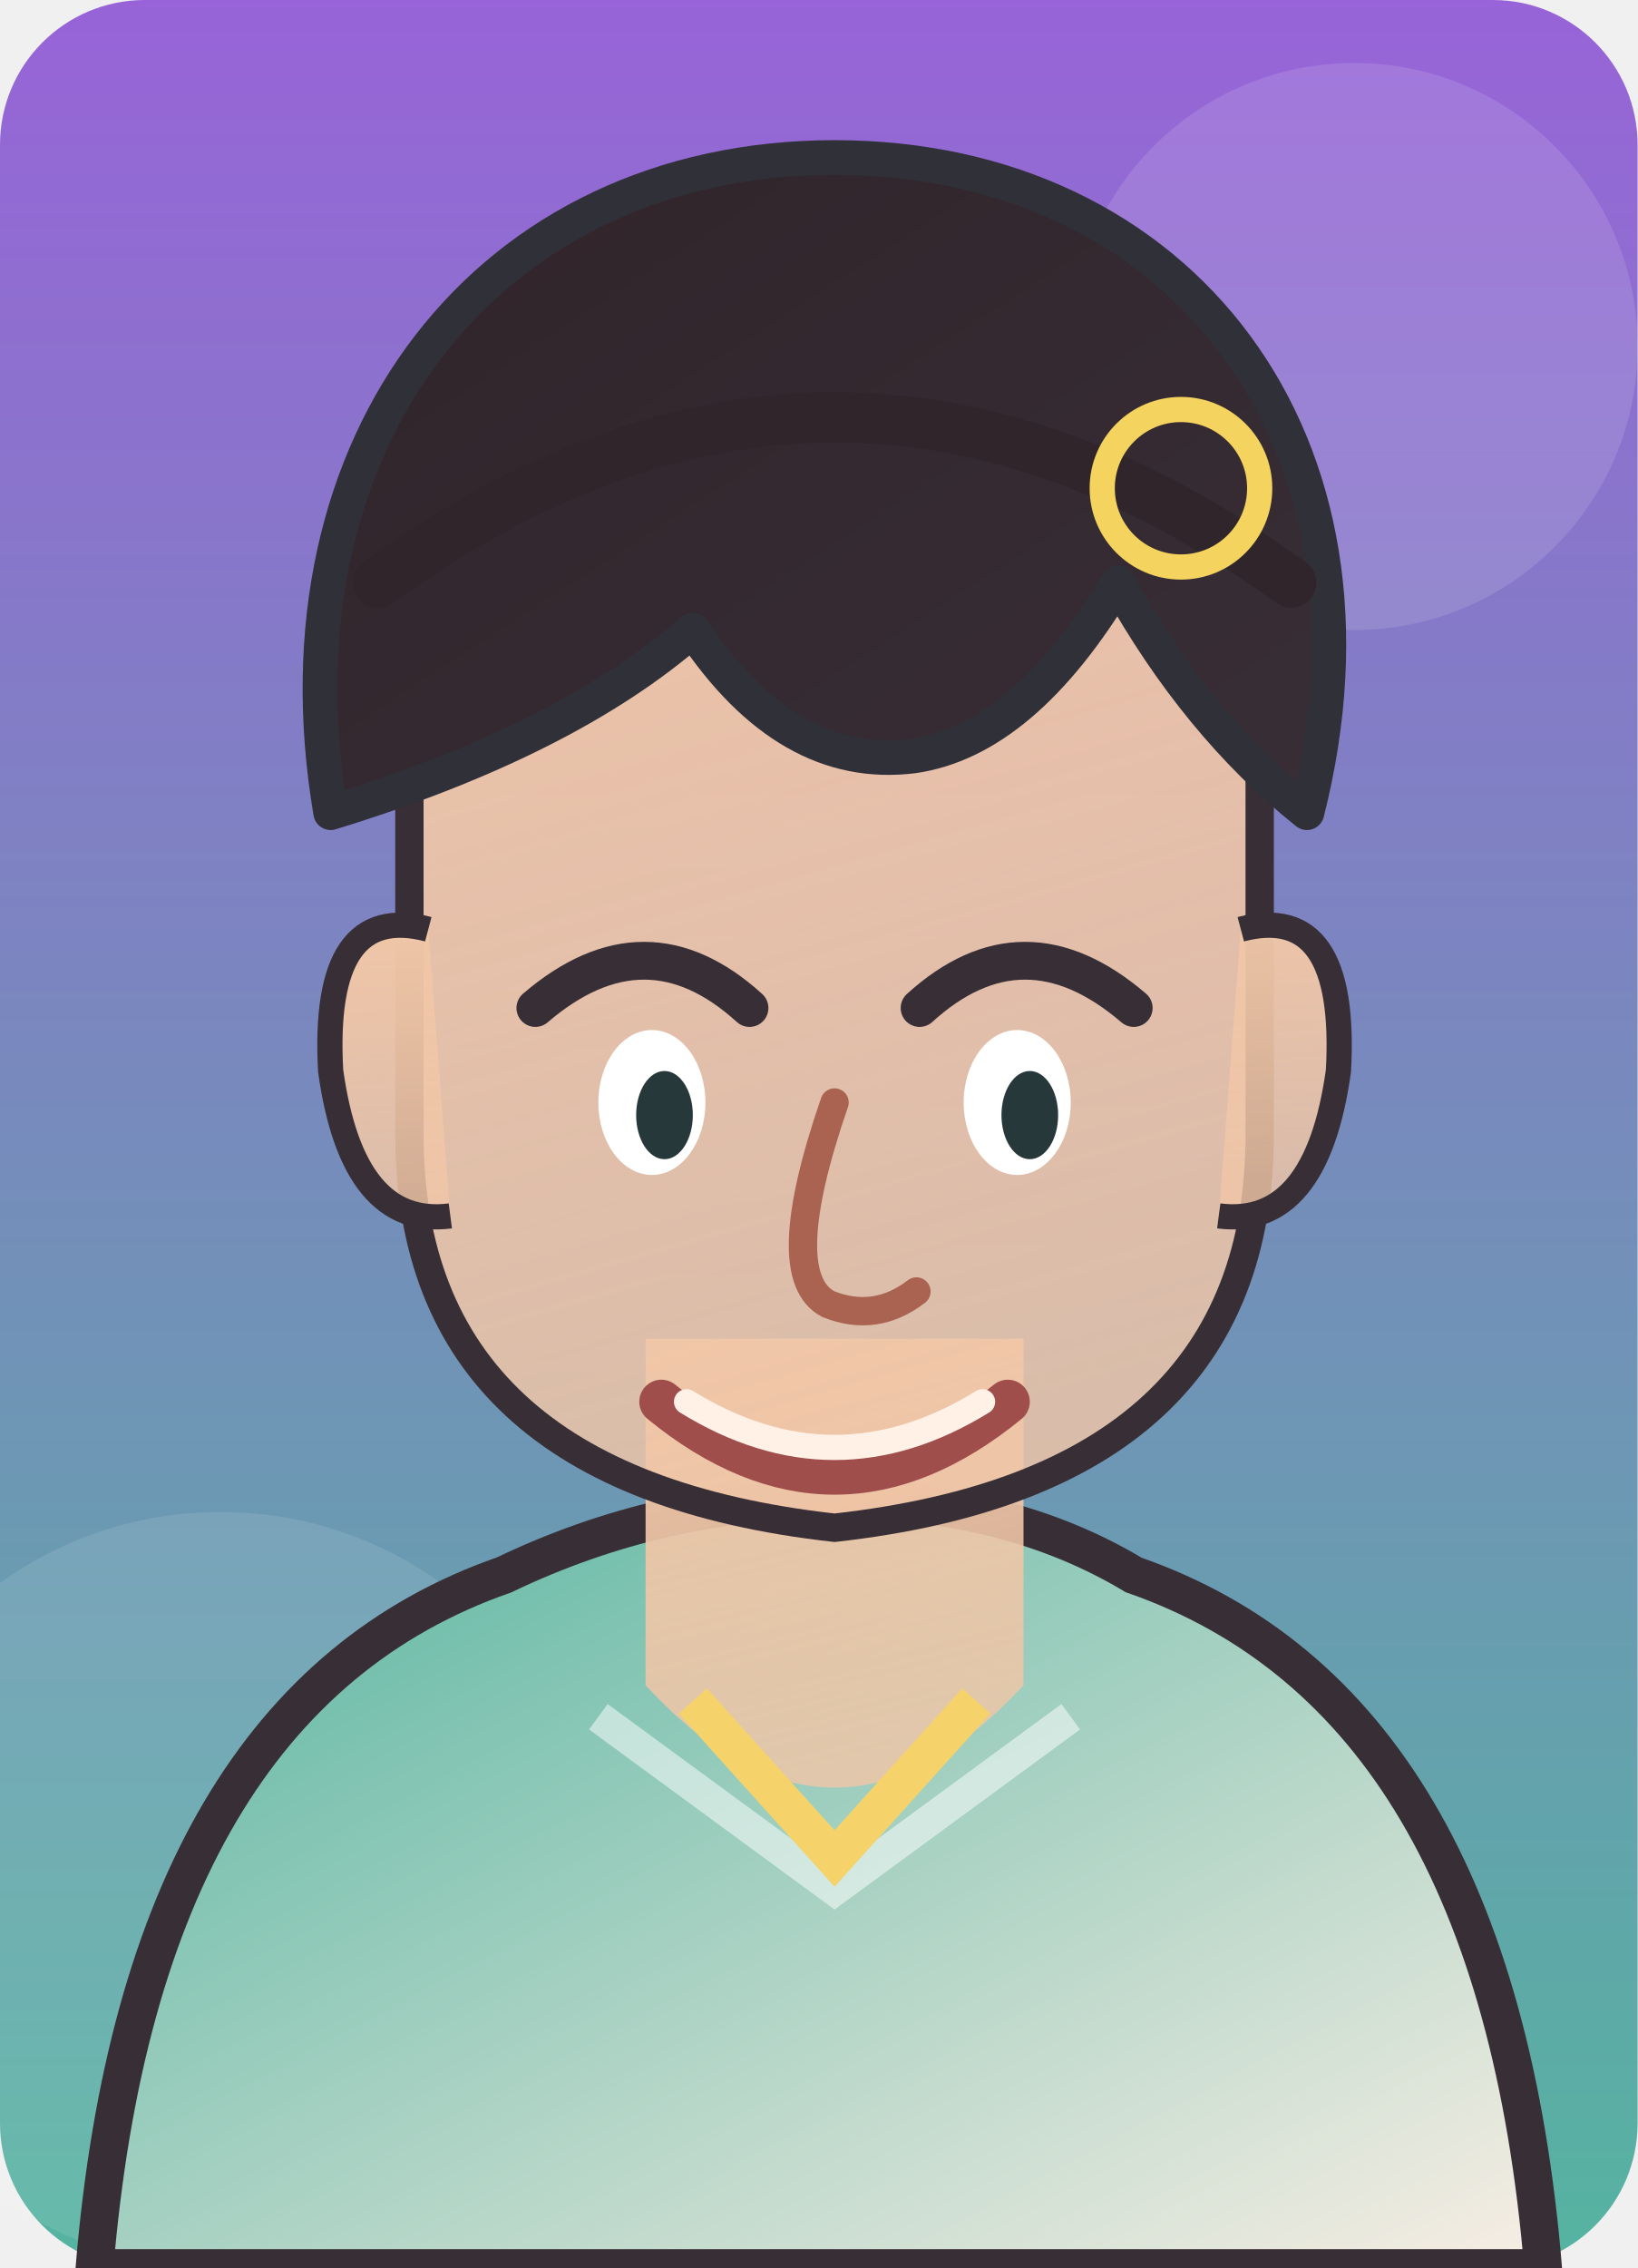
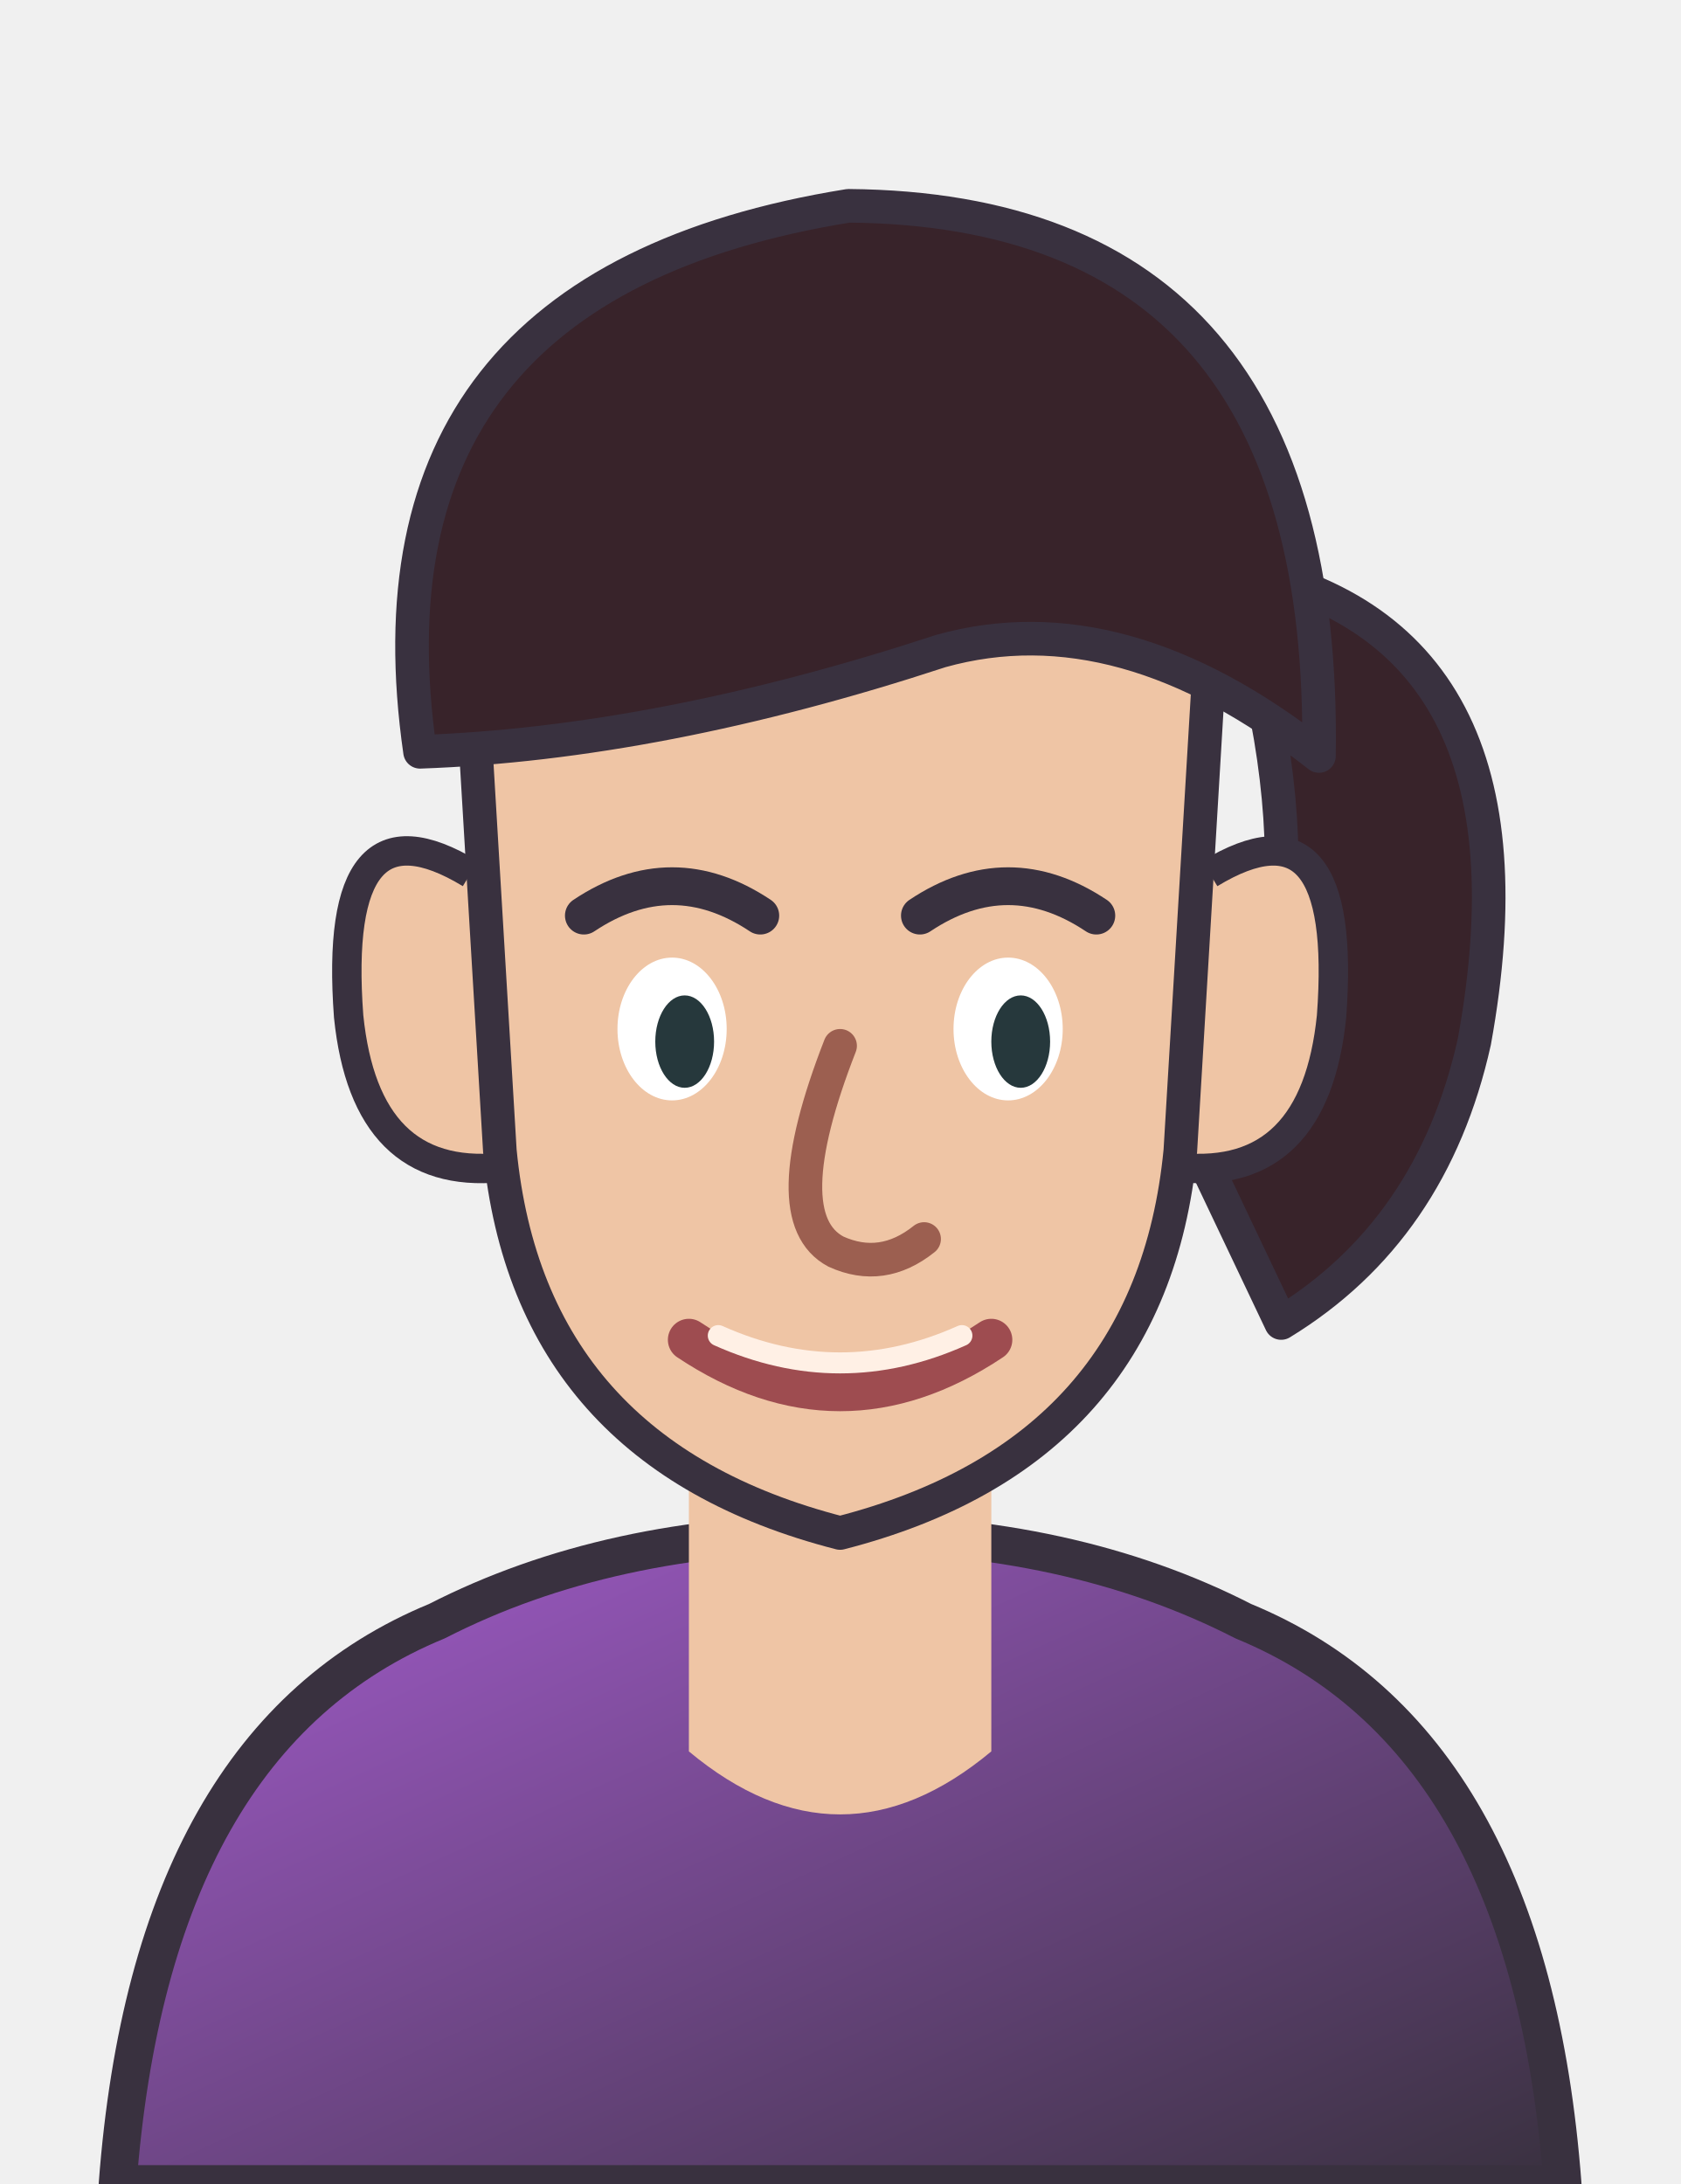
- <svg xmlns="http://www.w3.org/2000/svg" viewBox="0 0 520 720" role="img" aria-labelledby="title desc">
+ <svg xmlns="http://www.w3.org/2000/svg" viewBox="0 0 400 520" role="img" aria-labelledby="title desc">
  <defs>
-     <linearGradient id="bg" x2="0" y2="1">
-       <stop stop-color="#9863d8" />
-       <stop offset="1" stop-color="#55b4a0" />
+     <linearGradient id="skin" x1="0" y1="0" x2=".15" y2="1">
+       <stop stop-color="#efc5a5" />
+       <stop offset="1" stop-color="#efc5a5" />
    </linearGradient>
-     <linearGradient id="skin" x2=".2" y2="1">
-       <stop stop-color="#f0c6a7" />
-       <stop offset="1" stop-color="#f0c6a7" stop-opacity=".82" />
-     </linearGradient>
-     <linearGradient id="shirt" x2="1" y2="1">
-       <stop stop-color="#55b4a0" />
-       <stop offset="1" stop-color="#f8eee4" />
-     </linearGradient>
-     <linearGradient id="hair" x2="1" y2="1">
-       <stop stop-color="#30242a" />
-       <stop offset="1" stop-color="#382e36" />
+     <linearGradient id="shirt" x1="0" y1="0" x2="1" y2="1">
+       <stop stop-color="#a45cce" />
+       <stop offset="1" stop-color="#39313f" />
    </linearGradient>
  </defs>
-   <rect width="520" height="720" rx="46" fill="url(#bg)" />
-   <circle cx="430" cy="110" r="90" fill="#fff" opacity=".12" />
-   <circle cx="70" cy="600" r="120" fill="#fff" opacity=".1" />
-   <path d="M30 720 Q45 540 160 500 Q210 476 265 476 Q320 476 360 500 Q475 540 490 720Z" fill="url(#shirt)" stroke="#382e36" stroke-width="12" />
-   <path d="M205 425h120v110q-60 65-120 0Z" fill="url(#skin)" />
-   <path d="M130 250 Q130 105 265 100 Q400 105 400 250 V360 Q400 470 265 485 Q130 470 130 360Z" fill="url(#skin)" stroke="#382e36" stroke-width="9" />
-   <path d="M105 258 C85 140 155 50 265 50 C375 50 445 140 415 258 Q380 230 355 185 Q325 235 290 240 Q250 245 220 200 Q180 235 105 258Z" fill="url(#hair)" stroke="#303039" stroke-width="11" stroke-linejoin="round" />
-   <path d="M136 295 Q102 286 105 340 Q112 390 143 386 M394 295 Q428 286 425 340 Q418 390 387 386" fill="url(#skin)" stroke="#382e36" stroke-width="8" />
-   <path d="M170 320 Q205 290 238 320 M292 320 Q325 290 360 320" fill="none" stroke="#382e36" stroke-width="12" stroke-linecap="round" />
-   <ellipse cx="207" cy="350" rx="17" ry="23" fill="#fff" />
-   <ellipse cx="323" cy="350" rx="17" ry="23" fill="#fff" />
-   <ellipse cx="211" cy="354" rx="9" ry="14" fill="#27383b" />
-   <ellipse cx="327" cy="354" rx="9" ry="14" fill="#27383b" />
-   <path d="M265 350 Q246 405 263 414 Q278 420 291 410" fill="none" stroke="#a96350" stroke-width="9" stroke-linecap="round" />
-   <path d="M210 445 Q265 490 320 445" fill="none" stroke="#9f4e4c" stroke-width="14" stroke-linecap="round" />
-   <path d="M218 445 Q265 474 312 445" fill="none" stroke="#fff1e6" stroke-width="8" stroke-linecap="round" />
-   <path d="M120 185 Q265 80 410 185" fill="none" stroke="#30252a" stroke-width="16" stroke-linecap="round" />
-   <circle cx="375" cy="155" r="25" fill="none" stroke="#f4d45e" stroke-width="8" />
-   <path d="M190 545 L265 600 L340 545" fill="none" stroke="#fff" stroke-width="10" opacity=".5" />
-   <path d="M220 540 L265 590 L310 540" fill="none" stroke="#f5d36a" stroke-width="12" />
+   <path d="M28 520 Q36 414 104 386 Q145 365 200 365 Q255 365 296 386 Q364 414 372 520Z" fill="url(#shirt)" stroke="#39313f" stroke-width="9" stroke-linejoin="round" />
+   <path d="M164 350 L164 417 Q200 447 236 417 L236 350Z" fill="url(#skin)" />
+   <g fill="#38232a" stroke="#39313f" stroke-width="8" stroke-linejoin="round">
+     <path d="M292 135 Q369 149 351 248 Q341 293 305 315 L286 275 Q321 220 292 135Z" />
+   </g>
+   <path d="M112 208 Q79 188 83 242 Q87 281 119 278 M288 208 Q321 188 317 242 Q313 281 281 278" fill="url(#skin)" stroke="#39313f" stroke-width="7" />
+   <path d="M112 157 Q112 104 200 100 Q288 104 288 157 L281 274 Q274 346 200 365 Q126 346 119 274Z" fill="url(#skin)" stroke="#39313f" stroke-width="8" stroke-linejoin="round" />
+   <g fill="#38232a" stroke="#39313f" stroke-width="8" stroke-linejoin="round">
+     <path d="M100 179 Q84 68 202 49 Q316 50 314 180 Q267 143 224 155 Q157 177 100 179Z" />
+   </g>
+   <path d="M139 218 Q160 204 181 218 M219 218 Q240 204 261 218" fill="none" stroke="#39313f" stroke-width="9" stroke-linecap="round" />
+   <ellipse cx="160" cy="245" rx="13" ry="17" fill="#fff" />
+   <ellipse cx="240" cy="245" rx="13" ry="17" fill="#fff" />
+   <ellipse cx="163" cy="248" rx="7" ry="11" fill="#26383c" />
+   <ellipse cx="243" cy="248" rx="7" ry="11" fill="#26383c" />
+   <path d="M200 249 Q184 290 199 298 Q210 303 220 295" fill="none" stroke="#9c5f50" stroke-width="8" stroke-linecap="round" />
+   <path d="M164 319 Q200 343 236 319" fill="none" stroke="#9e4c50" stroke-width="10" stroke-linecap="round" />
+   <path d="M171 318 Q200 331 229 318" fill="none" stroke="#fff0e5" stroke-width="5" stroke-linecap="round" />
</svg>
